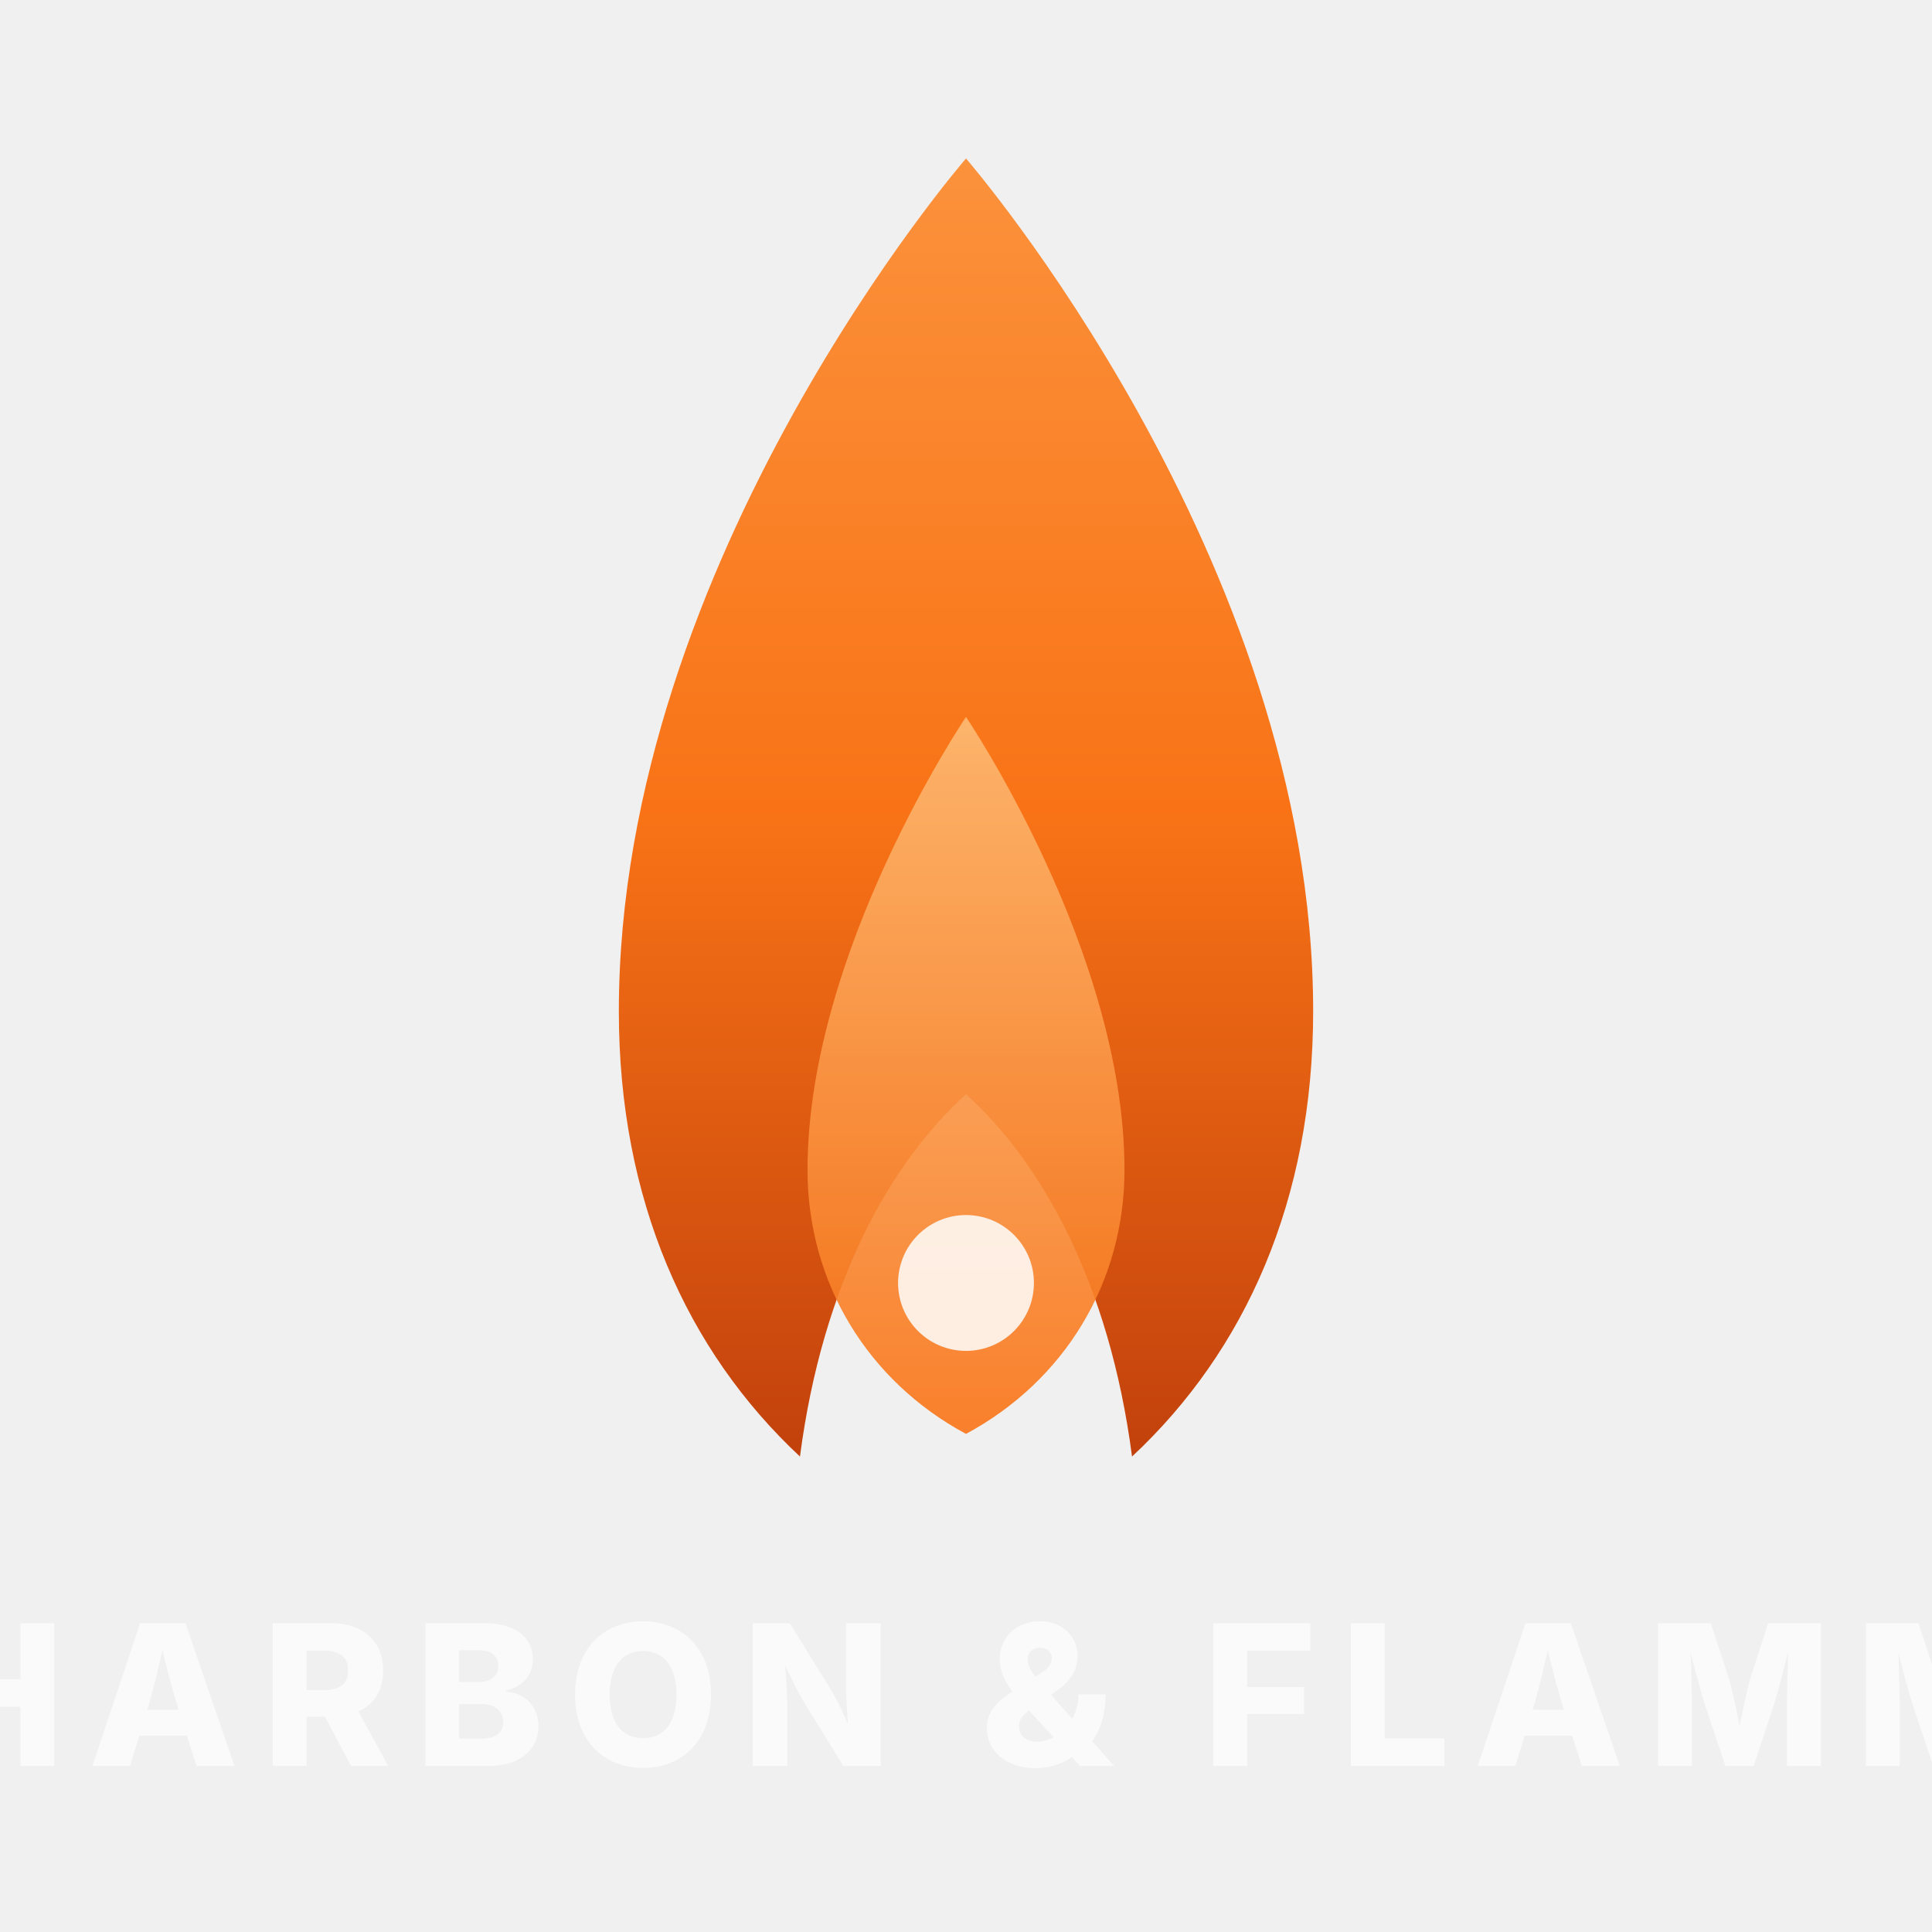
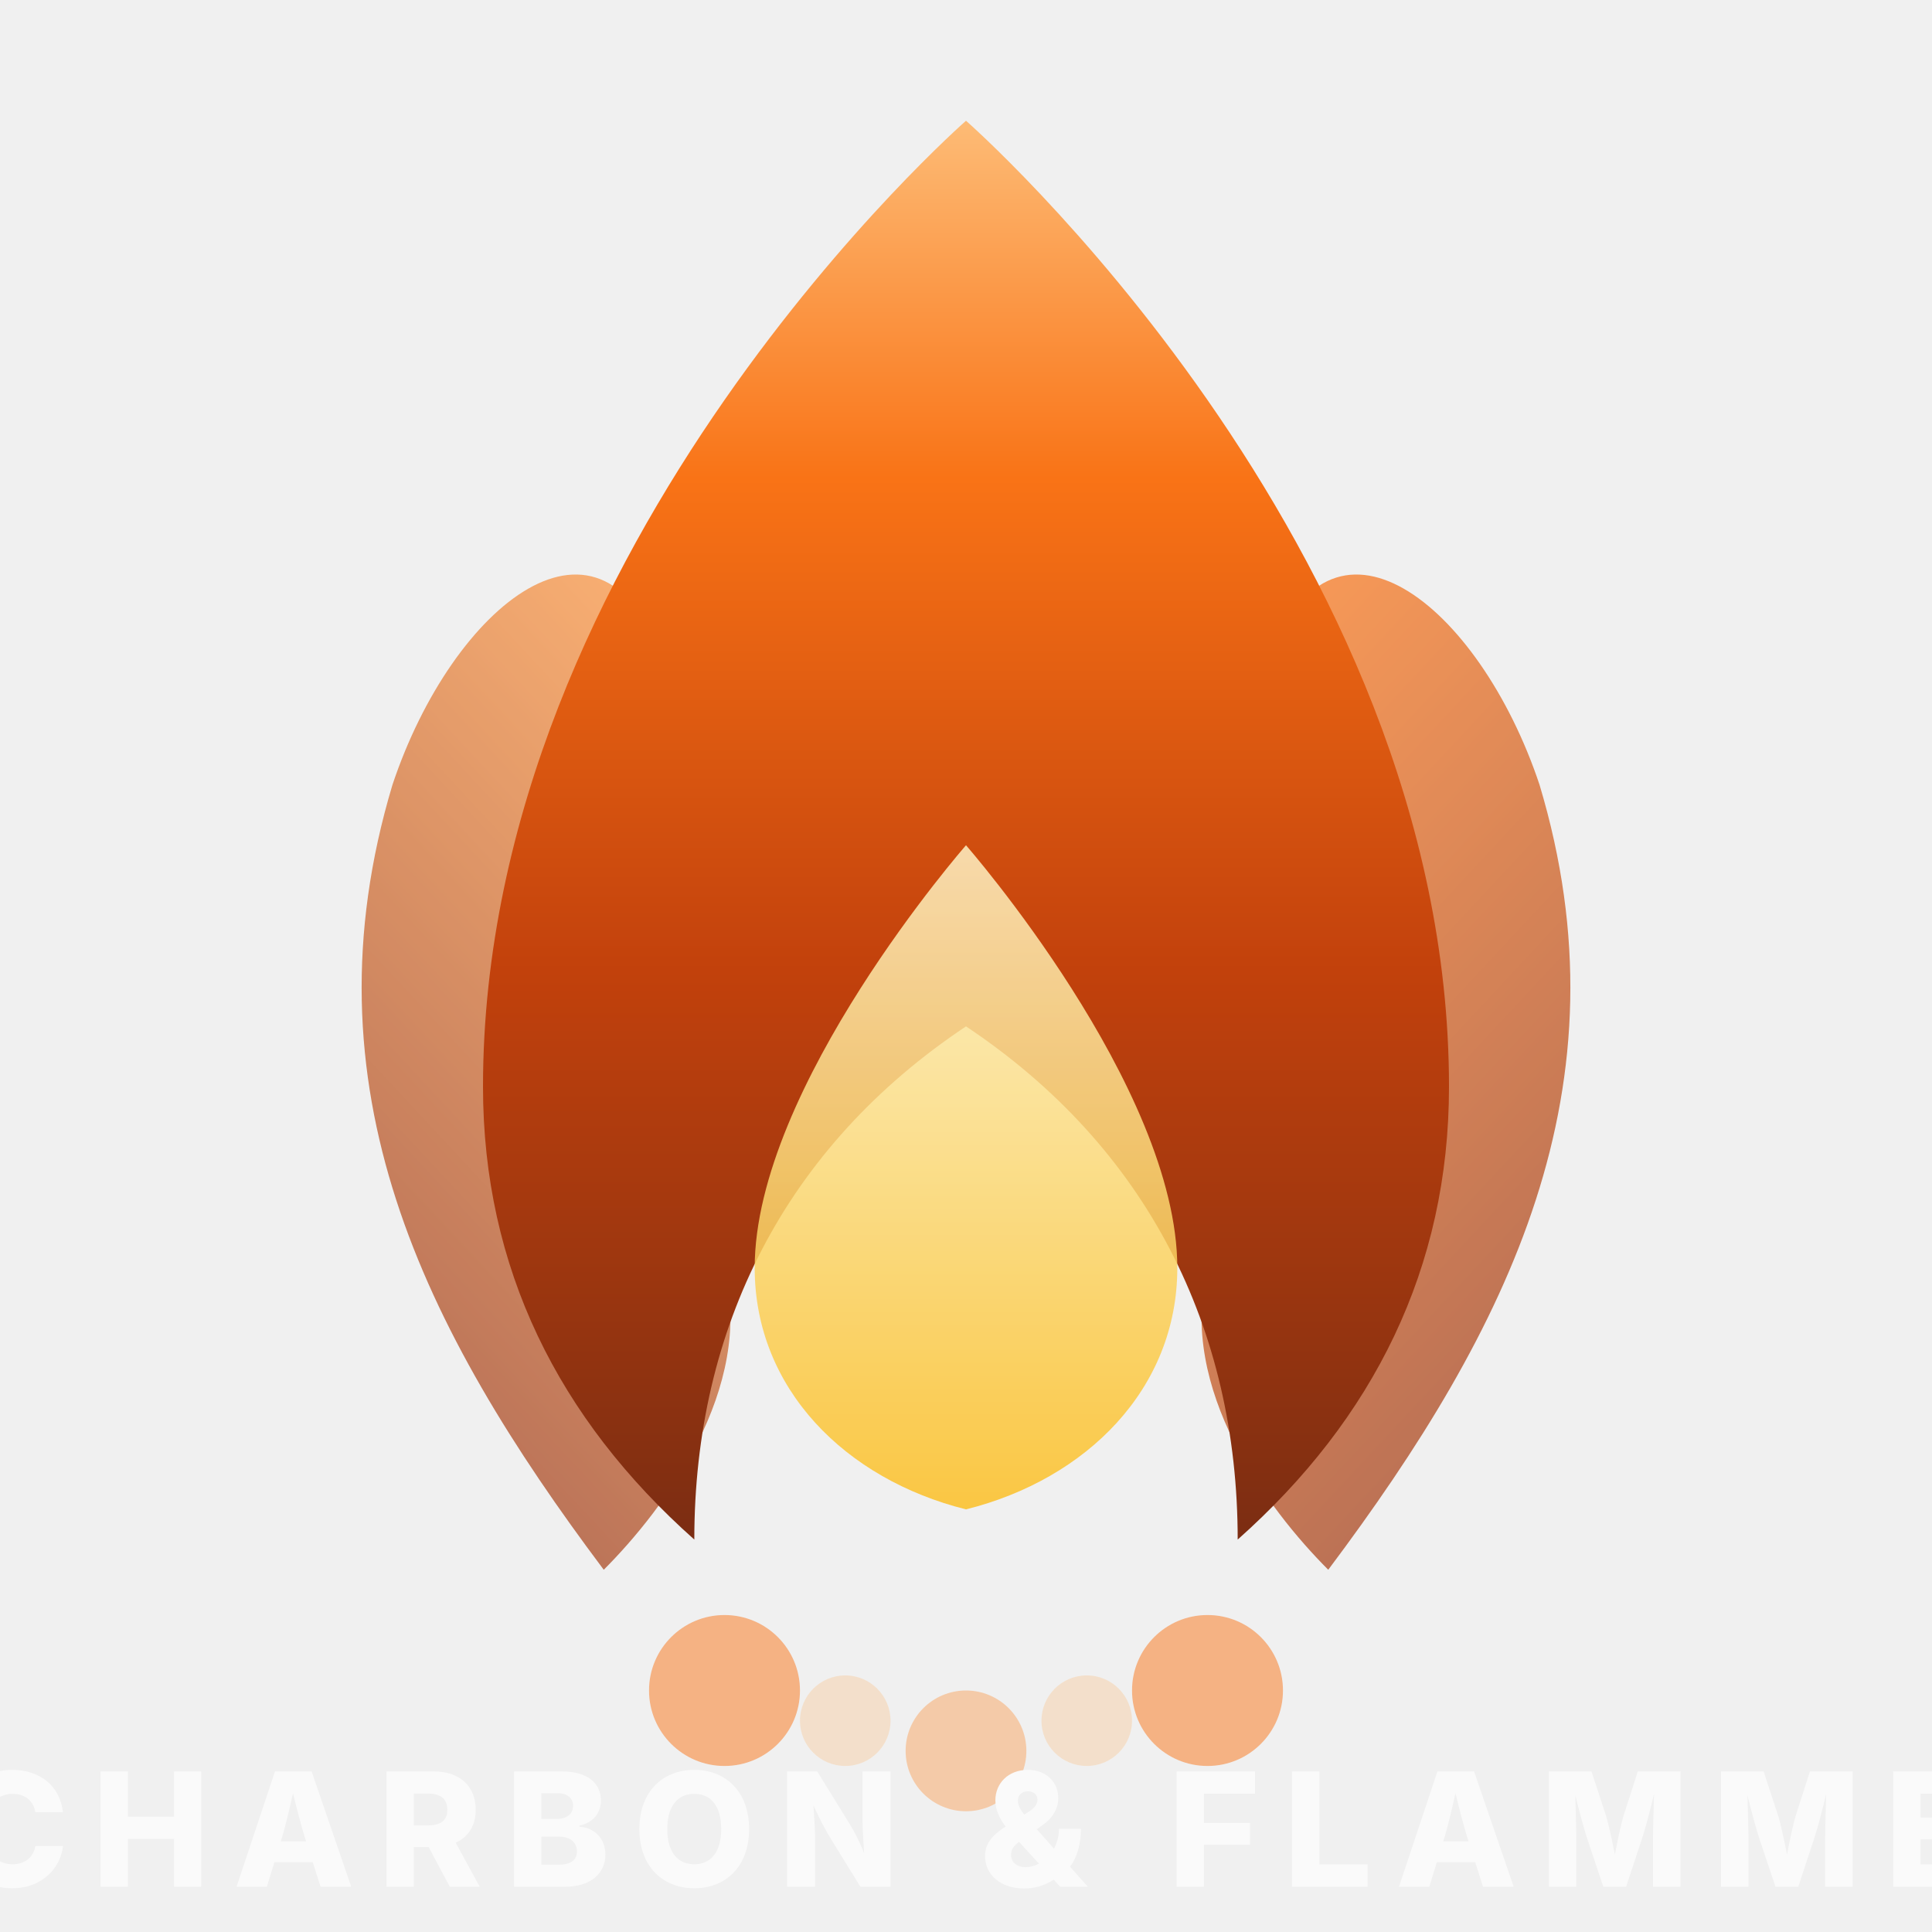
<svg xmlns="http://www.w3.org/2000/svg" viewBox="0 0 512 512" fill="none">
  <defs>
-     <linearGradient id="flame-grad" x1="0.5" y1="1" x2="0.5" y2="0">
-       <stop offset="0%" stop-color="#c2410c" />
-       <stop offset="50%" stop-color="#f97316" />
+     <linearGradient id="fm" x1="0.5" y1="1" x2="0.5" y2="0">
+       <stop offset="0%" stop-color="#7c2d12" />
+       <stop offset="40%" stop-color="#c2410c" />
+       <stop offset="75%" stop-color="#f97316" />
+       <stop offset="100%" stop-color="#fdba74" />
+     </linearGradient>
+     <linearGradient id="fl" x1="0.3" y1="1" x2="0.7" y2="0">
+       <stop offset="0%" stop-color="#9a3412" />
      <stop offset="100%" stop-color="#fb923c" />
    </linearGradient>
-     <linearGradient id="inner-grad" x1="0.5" y1="1" x2="0.5" y2="0">
-       <stop offset="0%" stop-color="#f97316" />
-       <stop offset="100%" stop-color="#fdba74" />
+     <linearGradient id="fr" x1="0.7" y1="1" x2="0.3" y2="0">
+       <stop offset="0%" stop-color="#9a3412" />
+       <stop offset="100%" stop-color="#f97316" />
+     </linearGradient>
+     <linearGradient id="fc" x1="0.5" y1="1" x2="0.5" y2="0">
+       <stop offset="0%" stop-color="#fbbf24" />
+       <stop offset="100%" stop-color="#fef3c7" />
    </linearGradient>
  </defs>
-   <path d="M256 42     C256 42 164 148 164 268     C164 318 182 358 212 386     C218 340 236 308 256 290     C276 308 294 340 300 386     C330 358 348 318 348 268     C348 148 256 42 256 42Z" fill="url(#flame-grad)" />
-   <path d="M256 190     C256 190 214 252 214 310     C214 340 230 366 256 380     C282 366 298 340 298 310     C298 252 256 190 256 190Z" fill="url(#inner-grad)" opacity="0.9" />
-   <circle cx="256" cy="340" r="18" fill="#fff" opacity="0.85" />
-   <text x="256" y="468" text-anchor="middle" font-family="system-ui, -apple-system, 'Segoe UI', sans-serif" font-weight="800" font-size="52" letter-spacing="6" fill="#fafafa" text-transform="uppercase">CHARBON &amp; FLAMME</text>
+   <path d="M160 416 C112 352 80 288 104 208 C120 160 160 128 176 176 C192 224 176 288 192 336 C200 368 176 400 160 416Z" fill="url(#fl)" opacity="0.7" />
+   <path d="M352 416 C400 352 432 288 408 208 C392 160 352 128 336 176 C320 224 336 288 320 336 C312 368 336 400 352 416Z" fill="url(#fr)" opacity="0.7" />
+   <path d="M256 32     C256 32 128 144 128 288     C128 336 148 376 184 408     C184 352 208 304 256 272     C304 304 328 352 328 408     C364 376 384 336 384 288     C384 144 256 32 256 32Z" fill="url(#fm)" />
+   <path d="M256 224     C256 224 200 288 200 336     C200 368 224 392 256 400     C288 392 312 368 312 336     C312 288 256 224 256 224Z" fill="url(#fc)" opacity="0.85" />
+   <circle cx="192" cy="448" r="20" fill="#f97316" opacity="0.5" />
+   <circle cx="256" cy="464" r="16" fill="#fb923c" opacity="0.4" />
+   <circle cx="320" cy="448" r="20" fill="#f97316" opacity="0.5" />
+   <circle cx="224" cy="456" r="12" fill="#fdba74" opacity="0.3" />
+   <circle cx="288" cy="456" r="12" fill="#fdba74" opacity="0.3" />
+   <text x="256" y="500" text-anchor="middle" font-family="system-ui, -apple-system, 'Segoe UI', sans-serif" font-weight="800" font-size="42" letter-spacing="6" fill="#fafafa">CHARBON &amp; FLAMME</text>
</svg>
